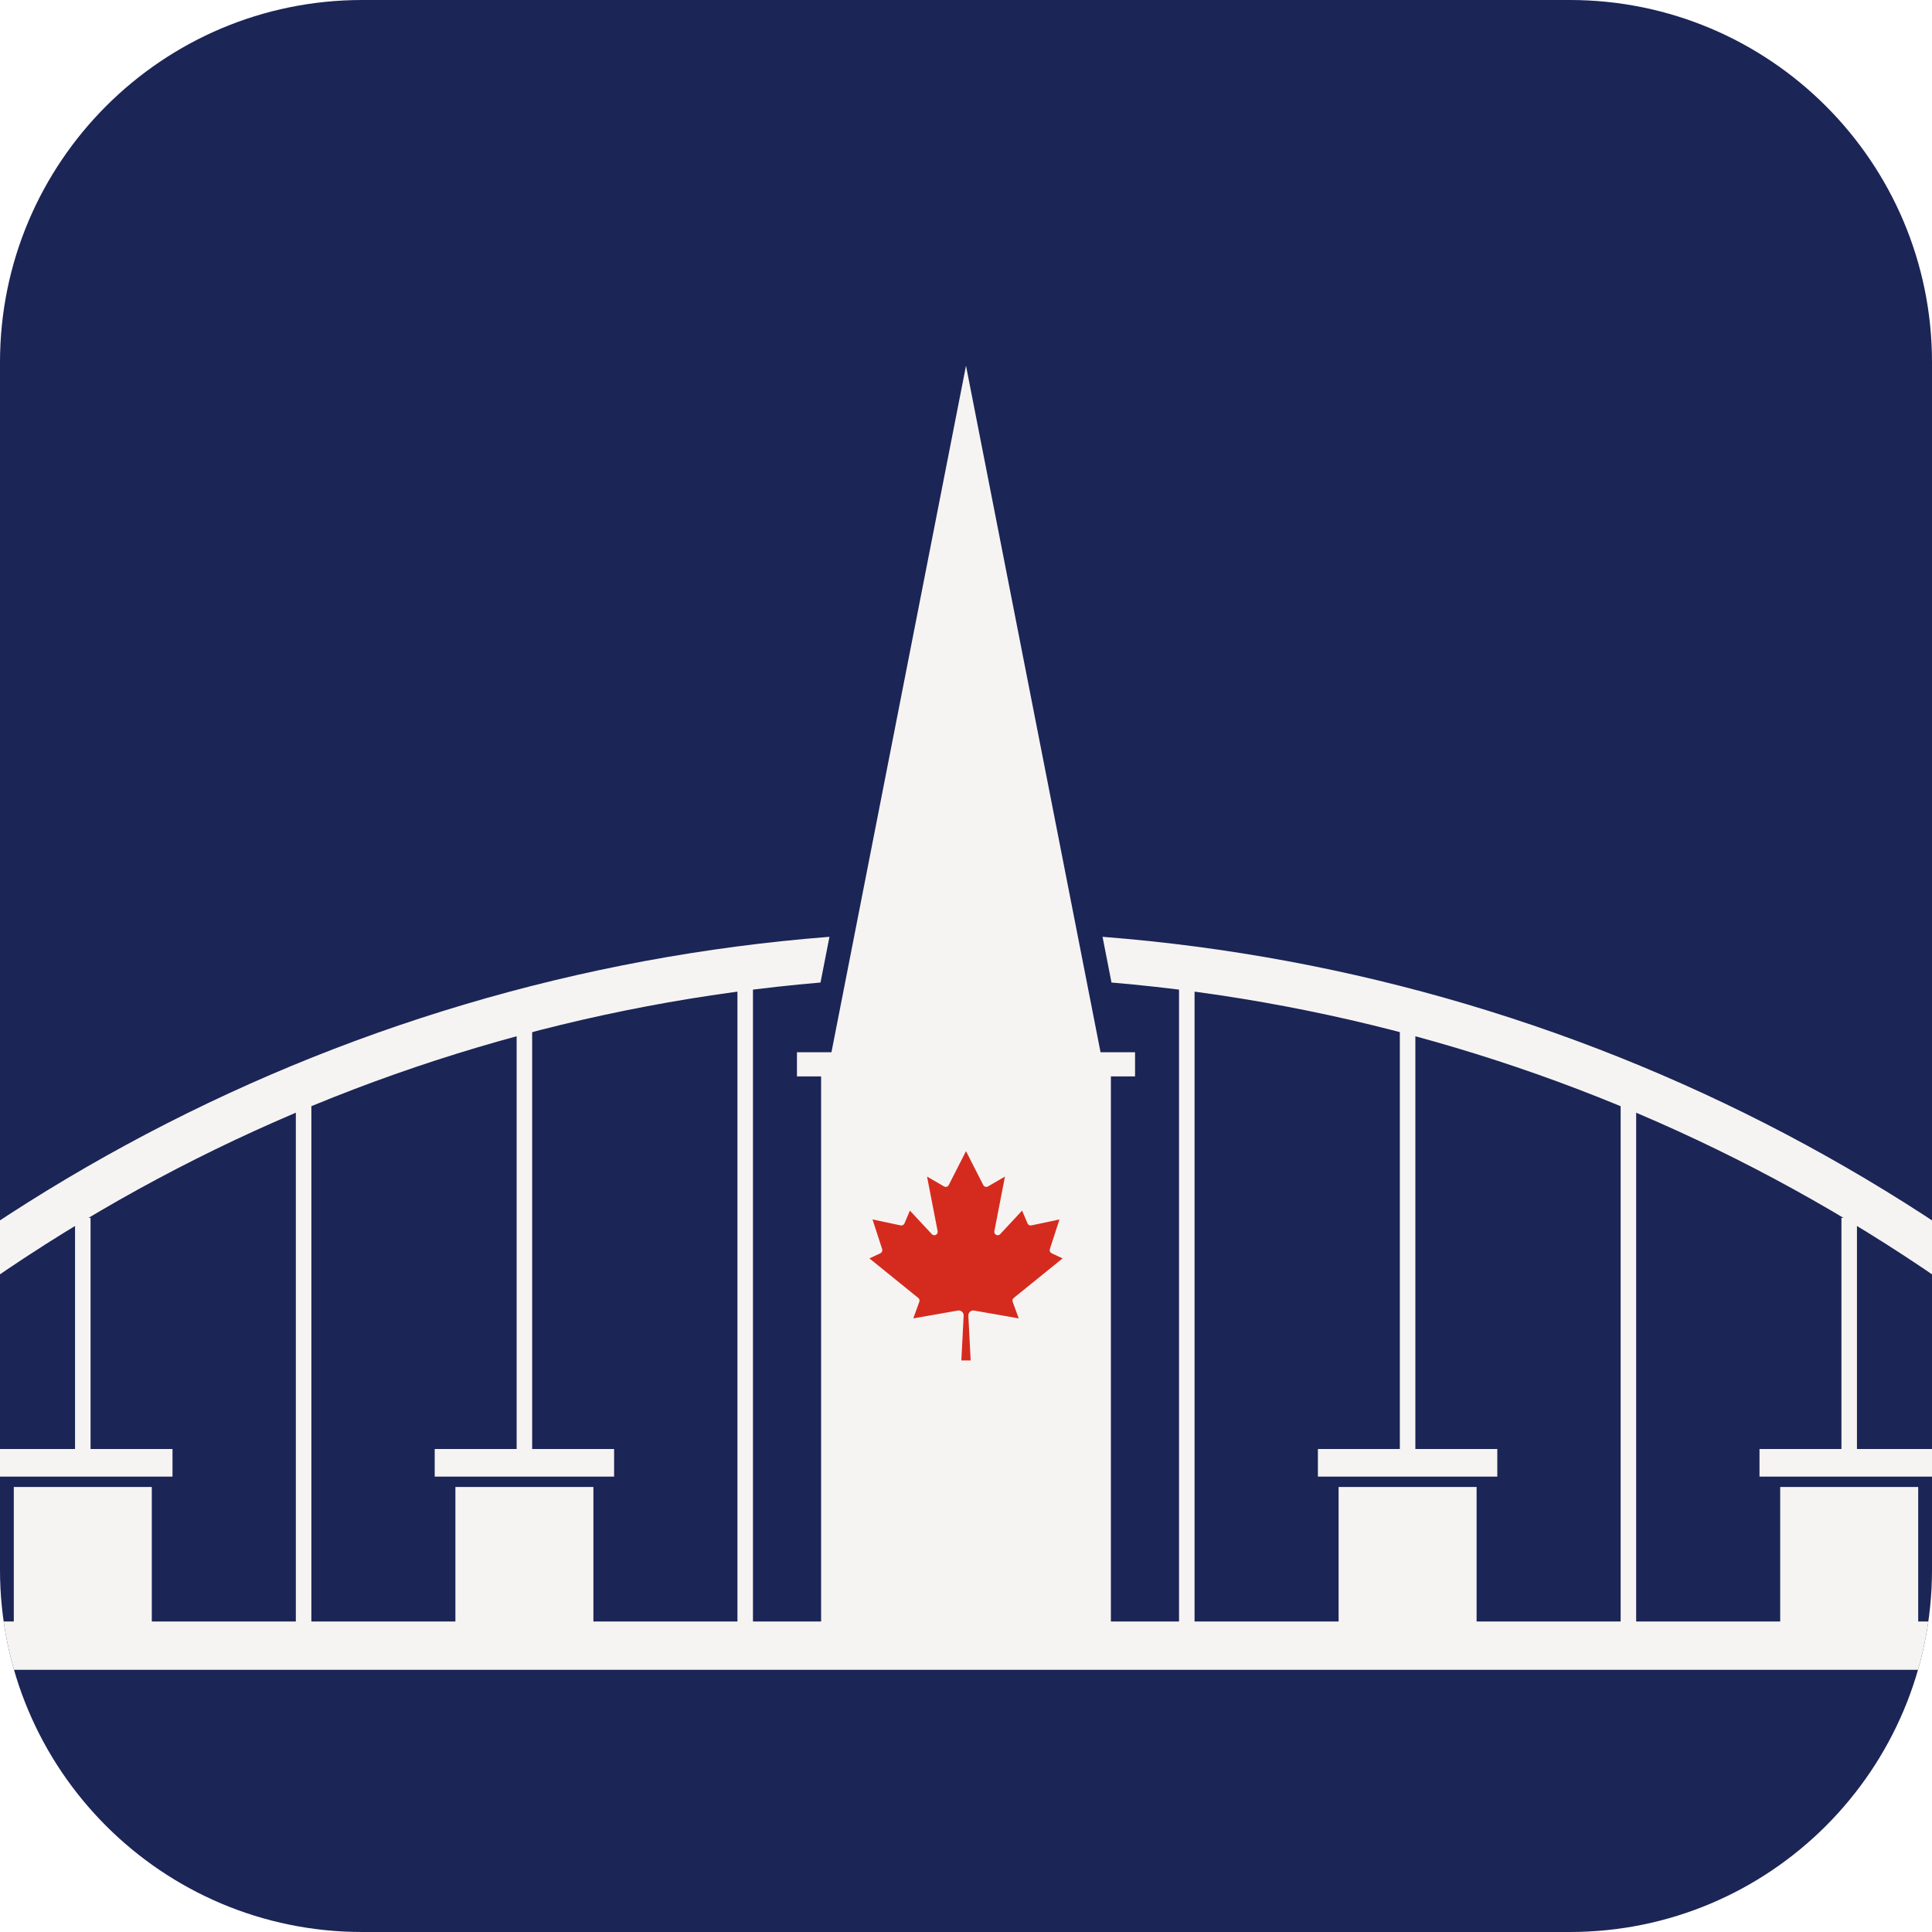
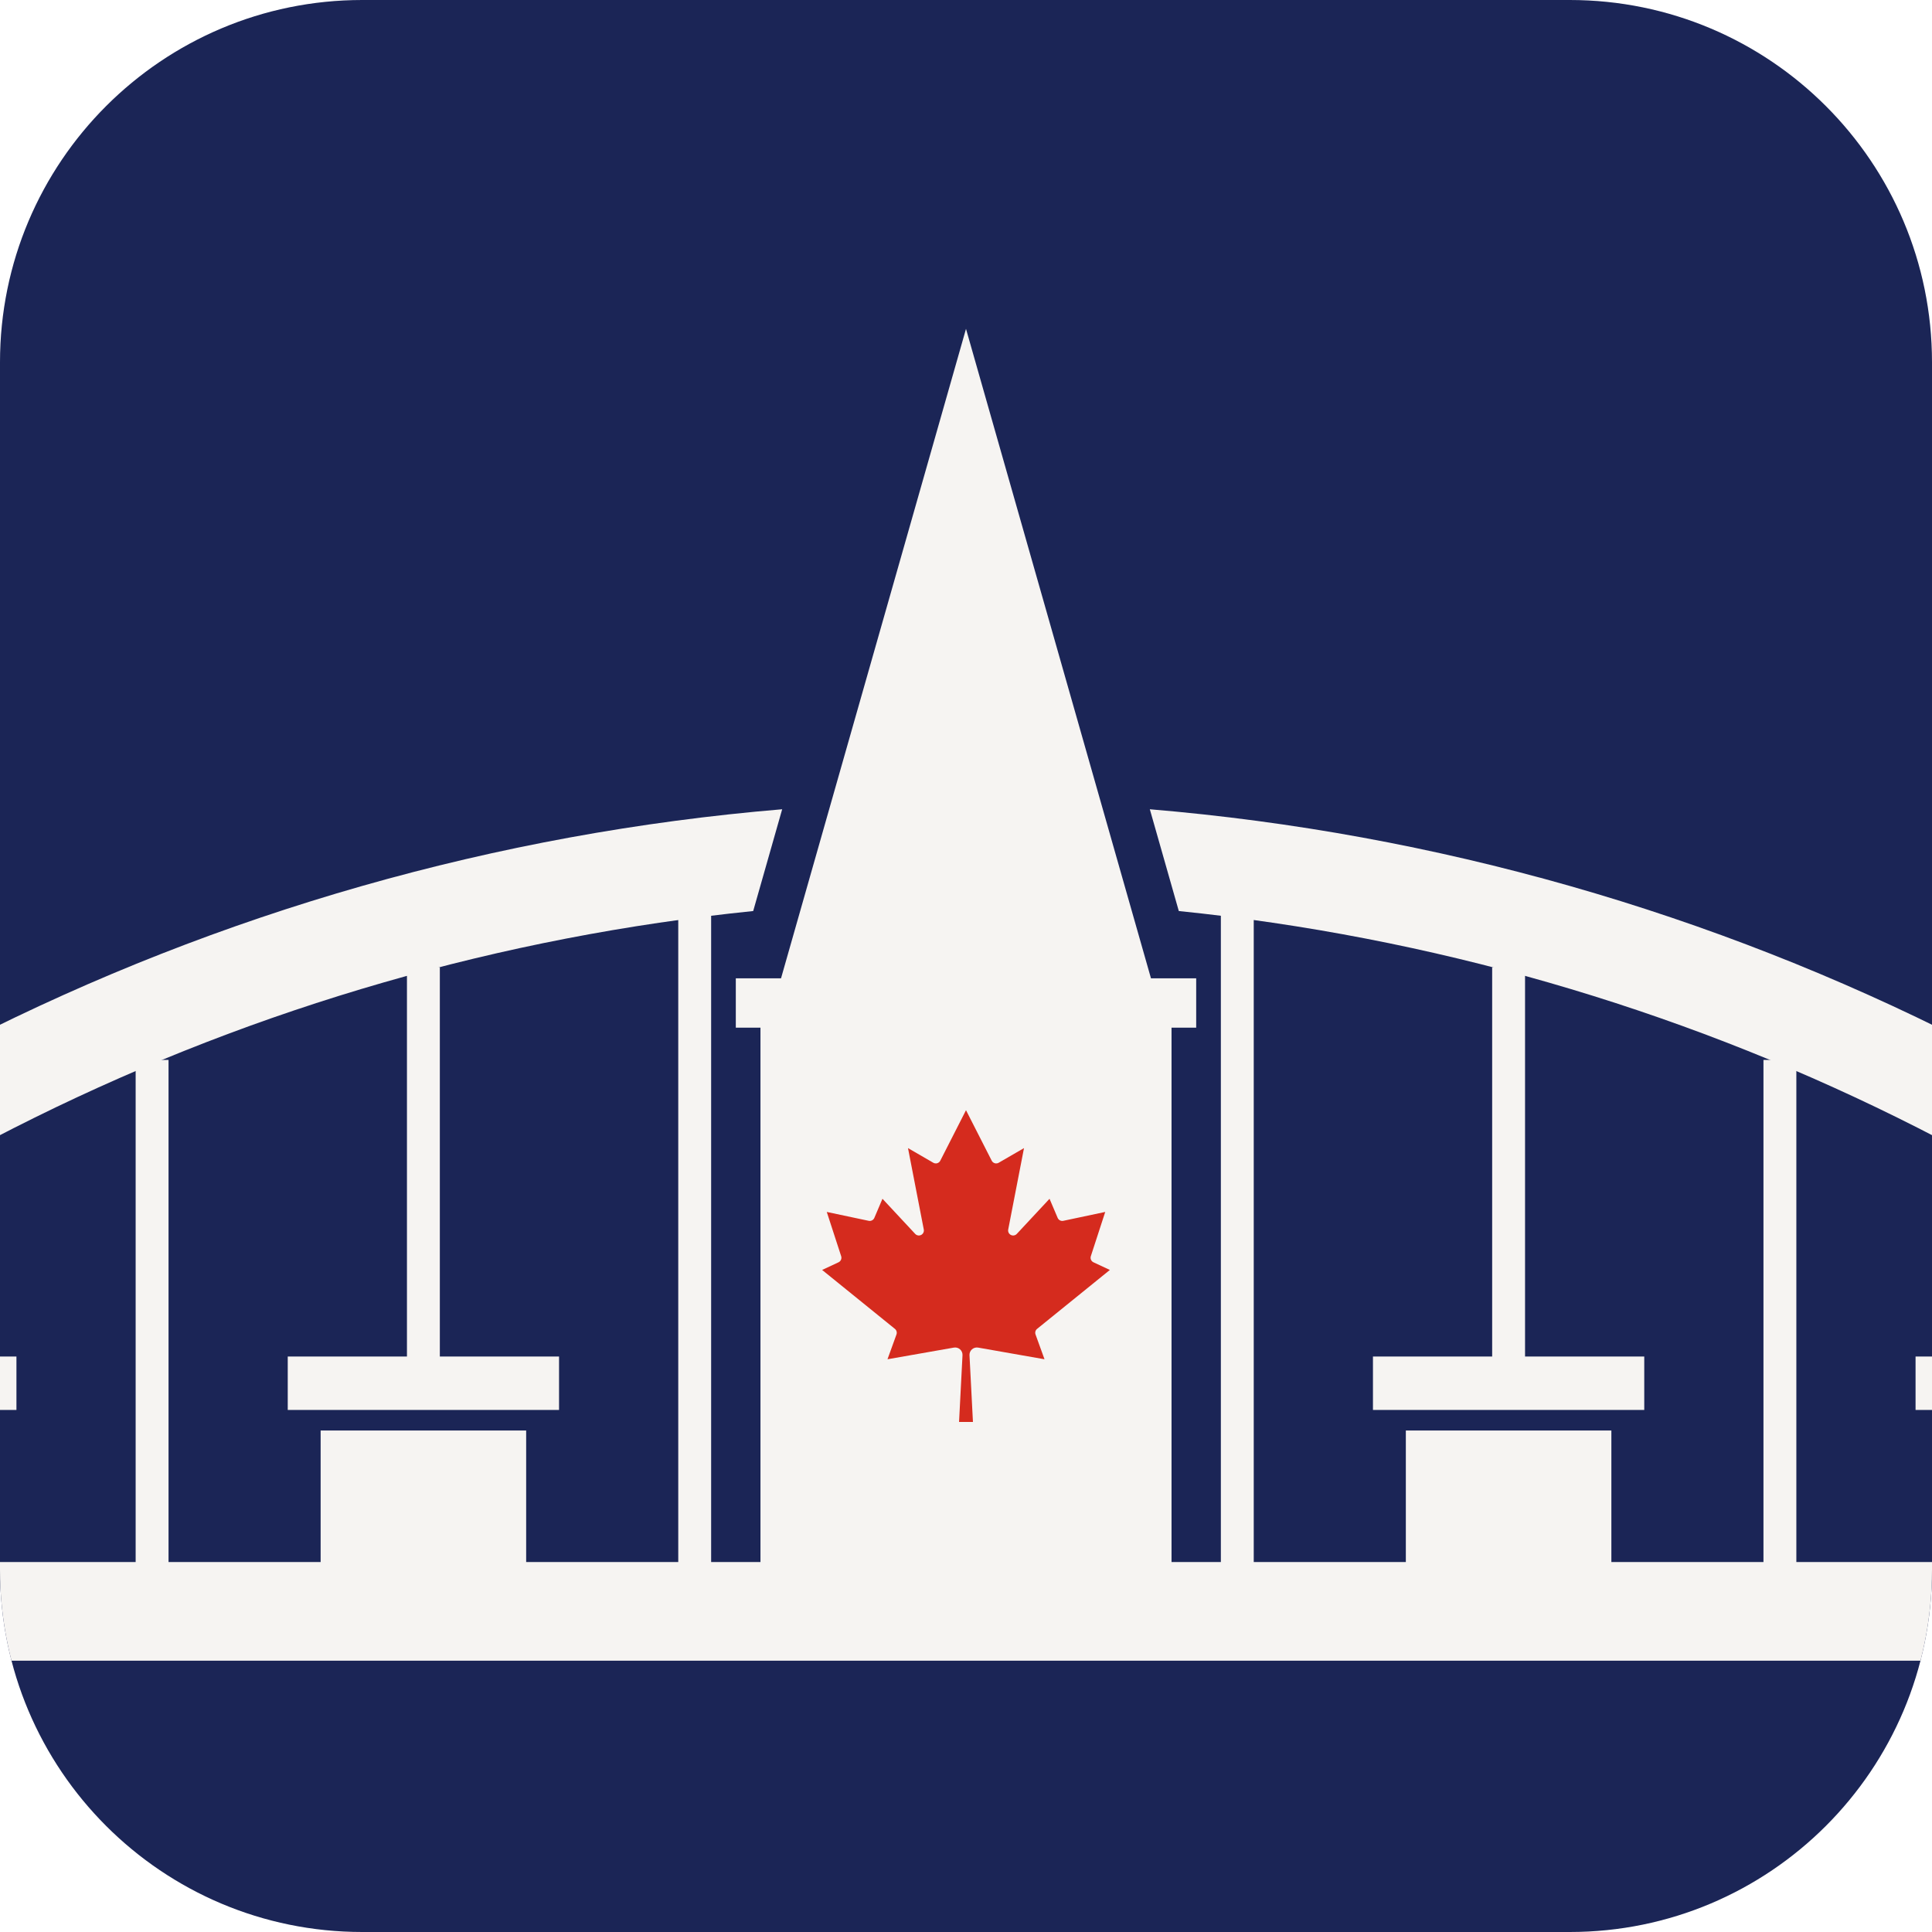
- <svg xmlns="http://www.w3.org/2000/svg" viewBox="220 -50 560 560" width="64" height="64">
+ <svg xmlns="http://www.w3.org/2000/svg" viewBox="265 40 470 470" width="64" height="64">
  <clipPath id="i">
-     <rect x="220" y="-50" width="560" height="560" rx="105" />
+     <rect x="265" y="40" width="470" height="470" rx="88.12" />
  </clipPath>
  <g clip-path="url(#i)">
-     <rect x="220" y="-50" width="560" height="560" fill="#1B2556" />
-     <path fill="#F6F4F2" d="M905 420A510.06 510.06 0 0 0 539.58 221.54L542.17 234.79A497.06 497.06 0 0 1 888.5 420ZM95 420A510.06 510.06 0 0 1 460.42 221.54L457.83 234.79A497.06 497.06 0 0 0 111.5 420ZM458 420.5V262H451V255H461L500 56L539 255H549V262H542V420.5Z" />
-     <path fill="#F6F4F2" d="M433.75 236.14H438.25V420.5H433.75ZM561.75 236.14H566.25V420.5H561.75ZM369.75 248.76H374.25V370.5H369.75ZM625.75 248.76H630.25V370.5H625.75ZM305.75 270.58H310.25V420.5H305.75ZM689.75 270.58H694.25V420.5H689.75ZM241.75 302.99H246.25V370.5H241.75ZM753.75 302.99H758.25V370.5H753.75ZM177.75 348.71H182.25V420.5H177.75ZM817.75 348.71H822.25V420.5H817.75ZM70 420H930V434H70ZM352 381H392V420.5H352ZM346 370H398V378H346ZM608 381H648V420.5H608ZM602 370H654V378H602ZM224 381H264V420.5H224ZM218 370H270V378H218ZM736 381H776V420.5H736ZM730 370H782V378H730Z" />
-     <path fill="#D52B1E" d="M498.65 344.33L499.32 331.34A1.43 1.43 0 0 0 497.65 329.87L484.72 332.14L486.47 327.32A0.98 0.98 0 0 0 486.17 326.22L472 314.75L475.19 313.26A0.98 0.98 0 0 0 475.7 312.07L472.9 303.46L481.06 305.19A0.98 0.98 0 0 0 482.16 304.62L483.74 300.9L490.11 307.74A0.98 0.98 0 0 0 491.78 306.88L488.71 291.04L493.63 293.89A0.98 0.98 0 0 0 495 293.48L500 283.67L505 293.48A0.98 0.98 0 0 0 506.37 293.89L511.29 291.04L508.22 306.88A0.98 0.98 0 0 0 509.89 307.74L516.26 300.9L517.84 304.62A0.98 0.98 0 0 0 518.94 305.19L527.1 303.46L524.3 312.07A0.98 0.98 0 0 0 524.81 313.26L528 314.75L513.83 326.22A0.98 0.98 0 0 0 513.53 327.32L515.28 332.14L502.35 329.87A1.43 1.43 0 0 0 500.68 331.34L501.35 344.33Z" />
+     <rect x="265" y="40" width="470" height="470" fill="#1B2556" />
+     <path fill="#F6F4F2" d="M905 420A535.81 535.81 0 0 0 544.72 236.87L551.77 261.63A511.81 511.81 0 0 1 872.67 420ZM95 420A535.81 535.81 0 0 1 455.28 236.87L448.23 261.63A511.81 511.81 0 0 0 127.33 420ZM450 420.5V290H444V278H455L500 120L545 278H556V290H550V420.5Z" />
+     <path fill="#F6F4F2" d="M430 262.27H438V420.5H430ZM562 262.27H570V420.5H562ZM364 275.31H372V370.5H364ZM628 275.31H636V370.5H628ZM298 297.85H306V420.5H298ZM694 297.85H702V420.5H694ZM232 331.34H240V370.5H232ZM760 331.34H768V370.5H760ZM166 378.59H174V420.5H166ZM826 378.59H834V420.5H826ZM70 420H930V444H70ZM343 388H393V420.5H343ZM335 370H401V383H335ZM607 388H657V420.5H607ZM599 370H665V383H599ZM211 388H261V420.5H211ZM203 370H269V383H203ZM739 388H789V420.5H739ZM731 370H797V383H731Z" />
+     <path fill="#D52B1E" d="M498.31 385.92L499.15 369.68A1.79 1.79 0 0 0 497.06 367.83L480.9 370.67L483.08 364.65A1.22 1.22 0 0 0 482.71 363.28L465 348.94L468.99 347.08A1.22 1.22 0 0 0 469.63 345.59L466.13 334.83L476.33 336.99A1.22 1.22 0 0 0 477.7 336.28L479.68 331.63L487.64 340.17A1.22 1.22 0 0 0 489.73 339.1L485.89 319.3L492.04 322.86A1.22 1.22 0 0 0 493.75 322.35L500 310.08L506.25 322.35A1.22 1.22 0 0 0 507.96 322.86L514.11 319.3L510.27 339.1A1.22 1.22 0 0 0 512.36 340.17L520.32 331.63L522.3 336.28A1.22 1.22 0 0 0 523.67 336.99L533.87 334.83L530.37 345.59A1.22 1.22 0 0 0 531.01 347.08L535 348.94L517.29 363.28A1.22 1.22 0 0 0 516.92 364.65L519.1 370.67L502.94 367.83A1.79 1.79 0 0 0 500.85 369.68L501.69 385.92Z" />
  </g>
</svg>
